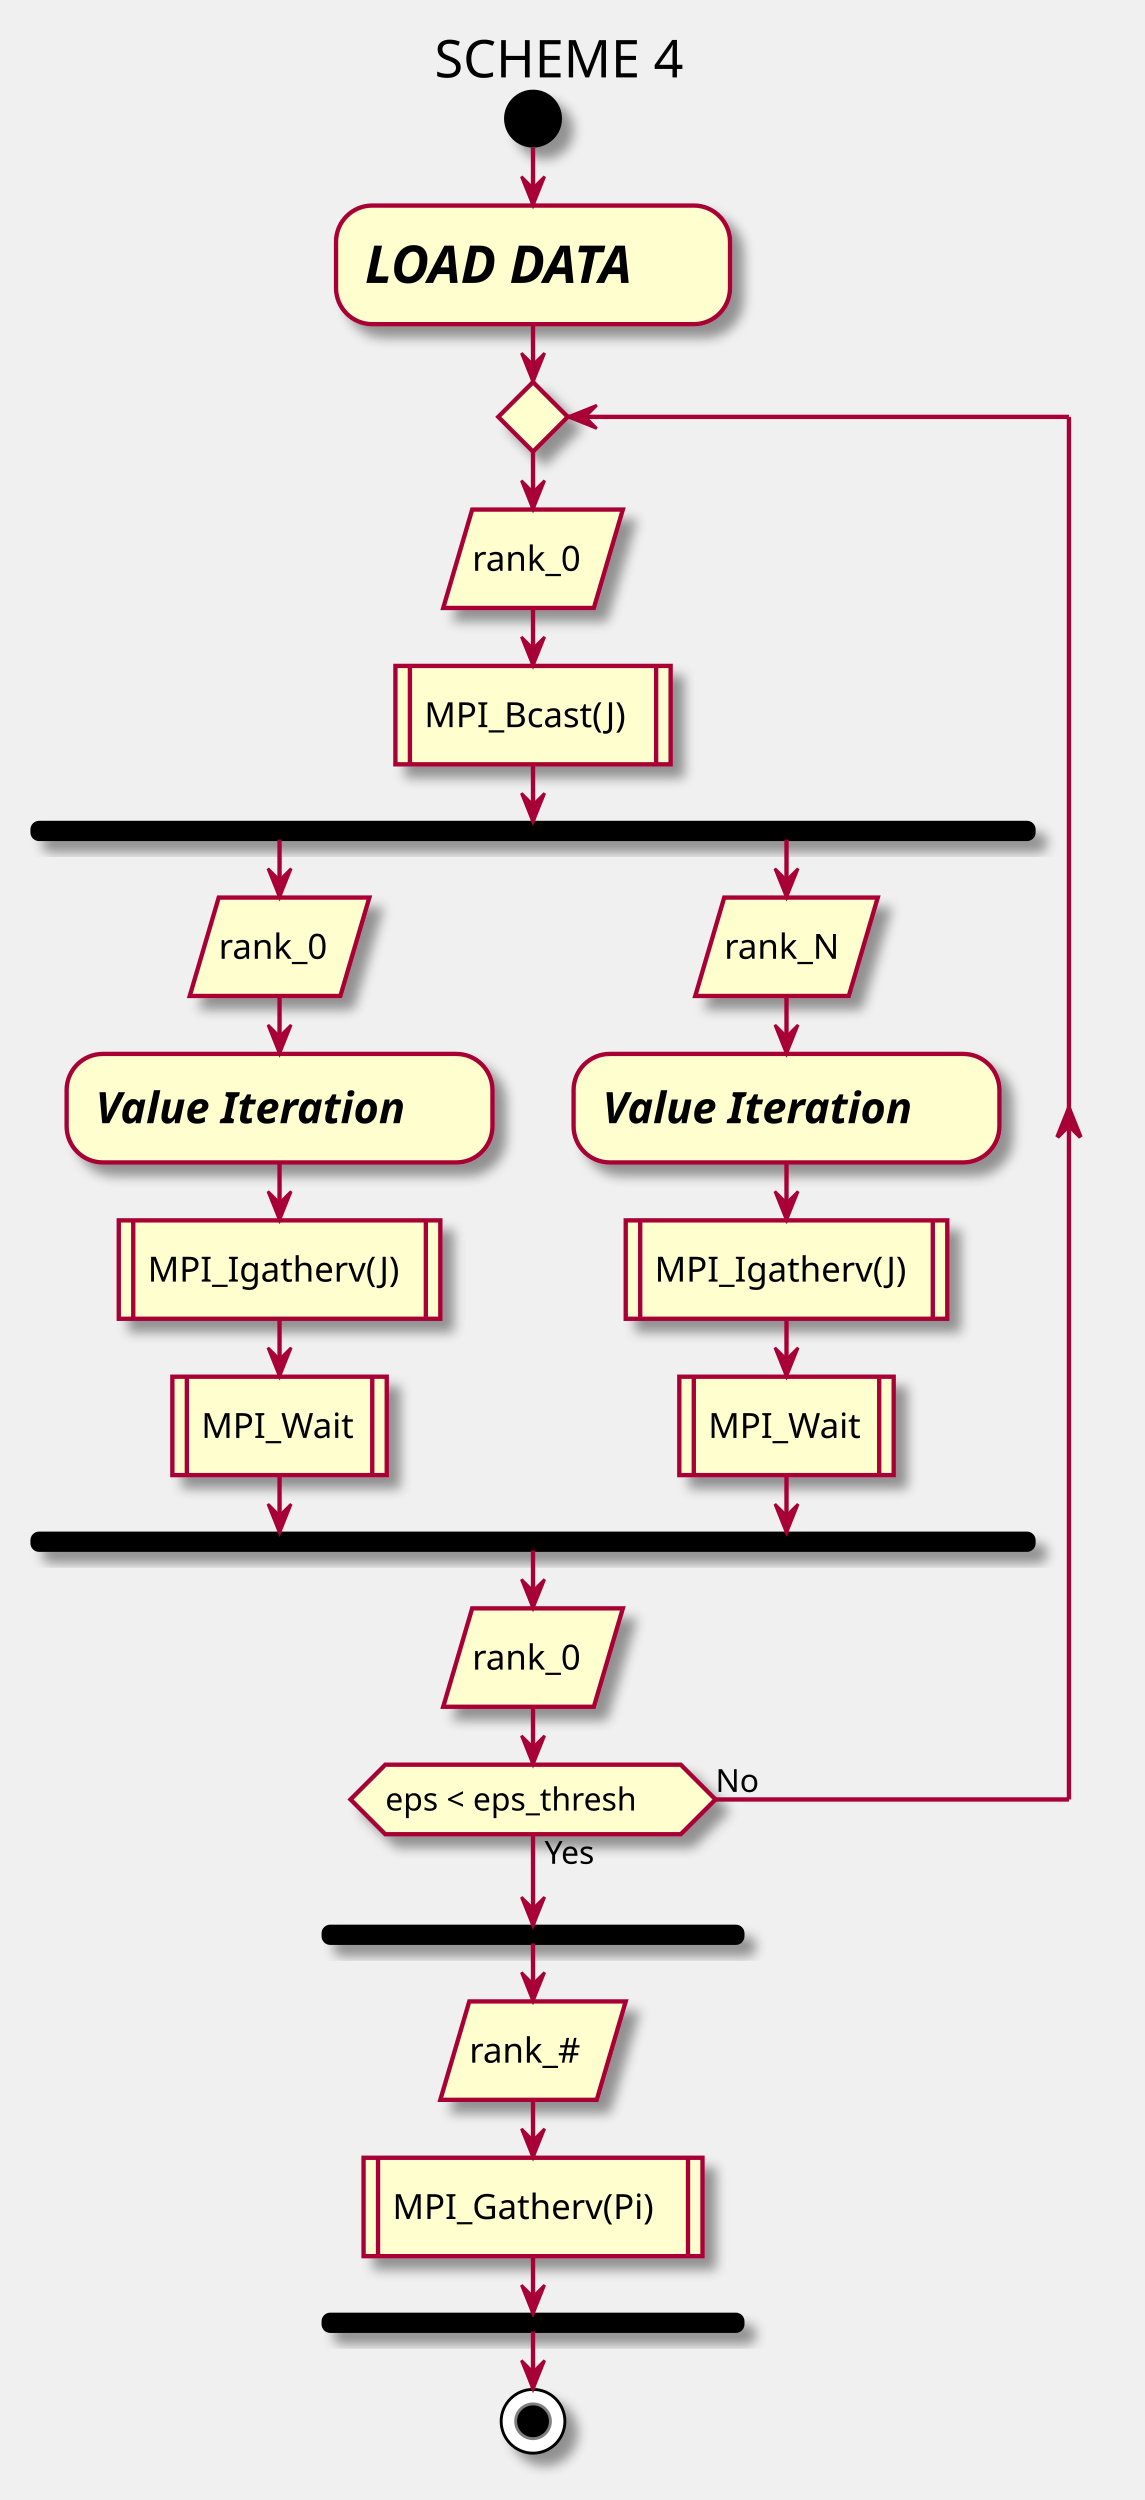
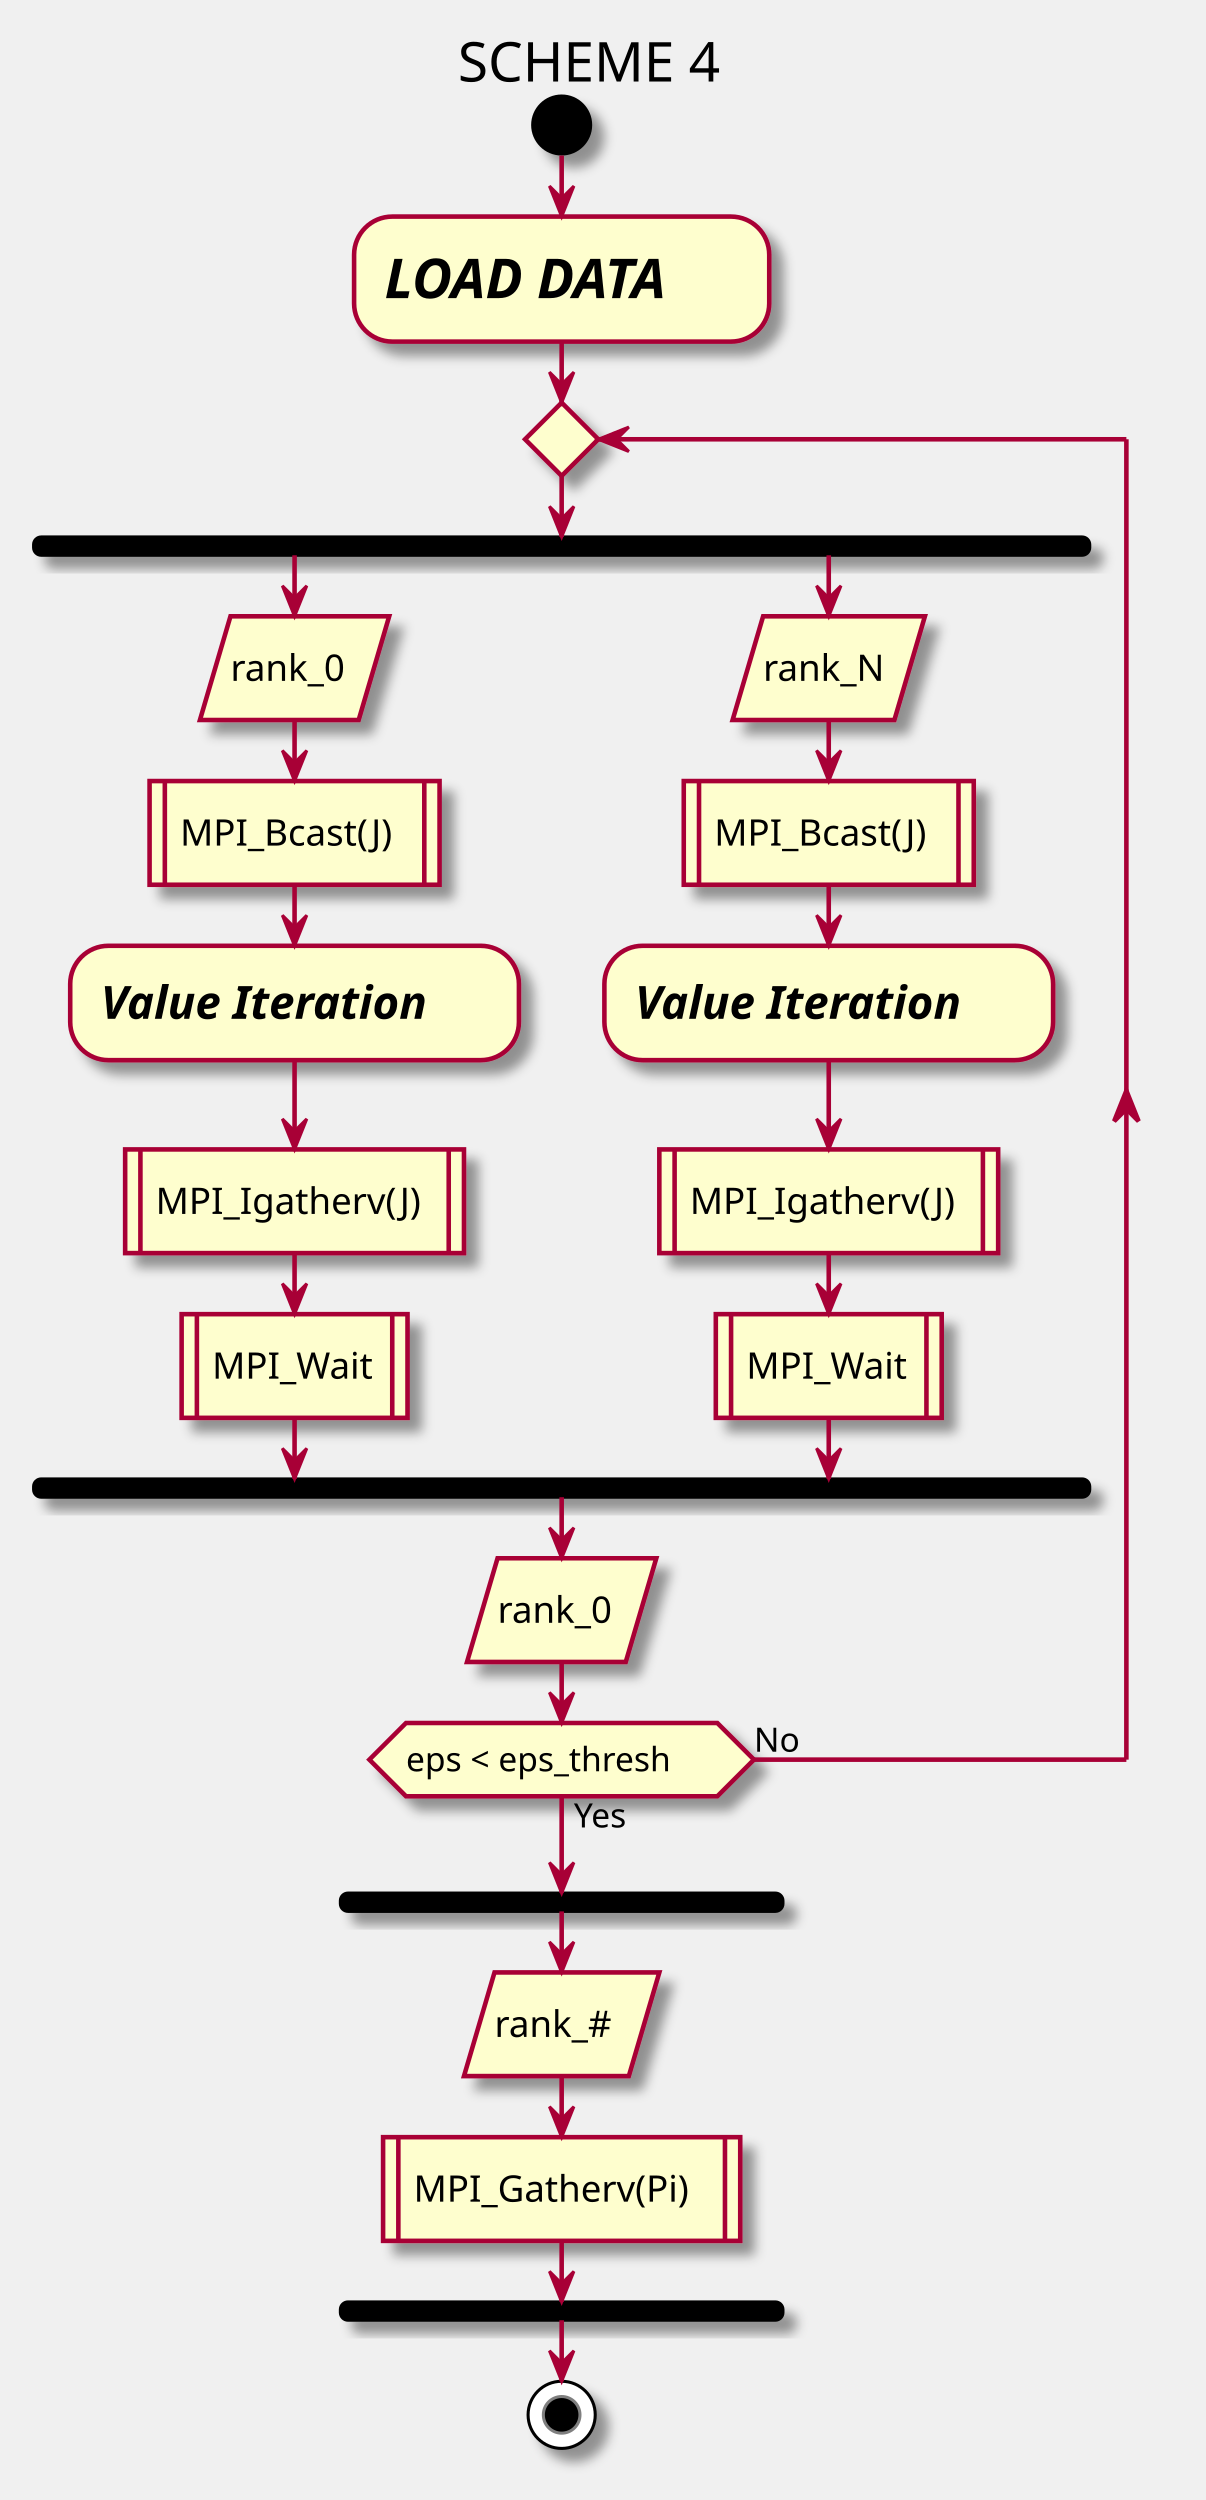
- <svg xmlns="http://www.w3.org/2000/svg" contentScriptType="application/ecmascript" contentStyleType="text/css" height="863px" preserveAspectRatio="none" style="width:395px;height:863px;background:#FFFFFF;" version="1.1" viewBox="0 0 395 863" width="395px" zoomAndPan="magnify">
+ <svg xmlns="http://www.w3.org/2000/svg" contentScriptType="application/ecmascript" contentStyleType="text/css" height="819px" preserveAspectRatio="none" style="width:395px;height:819px;background:#FFFFFF;" version="1.1" viewBox="0 0 395 819" width="395px" zoomAndPan="magnify">
  <defs>
-     <filter height="300%" id="fx5lmwxqrtxcl" width="300%" x="-1" y="-1">
+     <filter height="300%" id="f1f9ew0bbm19s0" width="300%" x="-1" y="-1">
      <feGaussianBlur result="blurOut" stdDeviation="2.0" />
      <feColorMatrix in="blurOut" result="blurOut2" type="matrix" values="0 0 0 0 0 0 0 0 0 0 0 0 0 0 0 0 0 0 .4 0" />
      <feOffset dx="4.0" dy="4.0" in="blurOut2" result="blurOut3" />
      <feBlend in="SourceGraphic" in2="blurOut3" mode="normal" />
    </filter>
  </defs>
  <g>
    <text fill="#000000" font-family="sans-serif" font-size="18" lengthAdjust="spacing" textLength="93" x="150" y="26.708">SCHEME 4</text>
-     <ellipse cx="184" cy="40.953" fill="#000000" filter="url(#fx5lmwxqrtxcl)" rx="10" ry="10" style="stroke:none;stroke-width:1.0;" />
-     <rect fill="#FEFECE" filter="url(#fx5lmwxqrtxcl)" height="40.953" rx="12.5" ry="12.5" style="stroke:#A80036;stroke-width:1.5;" width="136" x="116" y="70.953" />
+     <ellipse cx="184" cy="40.953" fill="#000000" filter="url(#f1f9ew0bbm19s0)" rx="10" ry="10" style="stroke:none;stroke-width:1.0;" />
+     <rect fill="#FEFECE" filter="url(#f1f9ew0bbm19s0)" height="40.953" rx="12.5" ry="12.5" style="stroke:#A80036;stroke-width:1.5;" width="136" x="116" y="70.953" />
    <text fill="#000000" font-family="sans-serif" font-size="18" font-style="italic" font-weight="bold" lengthAdjust="spacing" textLength="116" x="126" y="97.661">LOAD DATA</text>
-     <polygon fill="#FEFECE" filter="url(#fx5lmwxqrtxcl)" points="163,175.906,215,175.906,205,209.875,153,209.875" style="stroke:#A80036;stroke-width:1.5;" />
-     <text fill="#000000" font-family="sans-serif" font-size="12" lengthAdjust="spacing" textLength="42" x="163" y="197.045">rank_0</text>
-     <rect fill="#FEFECE" filter="url(#fx5lmwxqrtxcl)" height="33.969" style="stroke:#A80036;stroke-width:1.5;" width="95" x="136.5" y="229.875" />
-     <line style="stroke:#A80036;stroke-width:1.5;" x1="141.5" x2="141.5" y1="229.875" y2="263.844" />
-     <line style="stroke:#A80036;stroke-width:1.5;" x1="226.5" x2="226.5" y1="229.875" y2="263.844" />
-     <text fill="#000000" font-family="sans-serif" font-size="12" lengthAdjust="spacing" textLength="75" x="146.5" y="251.014">MPI_Bcast(J)</text>
-     <rect fill="#000000" filter="url(#fx5lmwxqrtxcl)" height="6" rx="2.5" ry="2.5" style="stroke:#000000;stroke-width:1.0;" width="346" x="11" y="283.844" />
-     <polygon fill="#FEFECE" filter="url(#fx5lmwxqrtxcl)" points="75.5,309.844,127.5,309.844,117.5,343.812,65.5,343.812" style="stroke:#A80036;stroke-width:1.5;" />
-     <text fill="#000000" font-family="sans-serif" font-size="12" lengthAdjust="spacing" textLength="42" x="75.5" y="330.982">rank_0</text>
-     <rect fill="#FEFECE" filter="url(#fx5lmwxqrtxcl)" height="37.461" rx="12.5" ry="12.5" style="stroke:#A80036;stroke-width:1.5;" width="147" x="23" y="363.812" />
-     <text fill="#000000" font-family="sans-serif" font-size="15" font-style="italic" font-weight="bold" lengthAdjust="spacing" textLength="127" x="33" y="387.736">Value Iteration</text>
-     <rect fill="#FEFECE" filter="url(#fx5lmwxqrtxcl)" height="33.969" style="stroke:#A80036;stroke-width:1.5;" width="111" x="41" y="421.273" />
-     <line style="stroke:#A80036;stroke-width:1.5;" x1="46" x2="46" y1="421.273" y2="455.242" />
-     <line style="stroke:#A80036;stroke-width:1.5;" x1="147" x2="147" y1="421.273" y2="455.242" />
-     <text fill="#000000" font-family="sans-serif" font-size="12" lengthAdjust="spacing" textLength="91" x="51" y="442.412">MPI_Igatherv(J)</text>
-     <rect fill="#FEFECE" filter="url(#fx5lmwxqrtxcl)" height="33.969" style="stroke:#A80036;stroke-width:1.5;" width="74" x="59.5" y="475.242" />
-     <line style="stroke:#A80036;stroke-width:1.5;" x1="64.5" x2="64.5" y1="475.242" y2="509.211" />
-     <line style="stroke:#A80036;stroke-width:1.5;" x1="128.5" x2="128.5" y1="475.242" y2="509.211" />
-     <text fill="#000000" font-family="sans-serif" font-size="12" lengthAdjust="spacing" textLength="54" x="69.5" y="496.381">MPI_Wait</text>
-     <polygon fill="#FEFECE" filter="url(#fx5lmwxqrtxcl)" points="250,309.844,303,309.844,293,343.812,240,343.812" style="stroke:#A80036;stroke-width:1.5;" />
-     <text fill="#000000" font-family="sans-serif" font-size="12" lengthAdjust="spacing" textLength="43" x="250" y="330.982">rank_N</text>
-     <rect fill="#FEFECE" filter="url(#fx5lmwxqrtxcl)" height="37.461" rx="12.5" ry="12.5" style="stroke:#A80036;stroke-width:1.5;" width="147" x="198" y="363.812" />
-     <text fill="#000000" font-family="sans-serif" font-size="15" font-style="italic" font-weight="bold" lengthAdjust="spacing" textLength="127" x="208" y="387.736">Value Iteration</text>
-     <rect fill="#FEFECE" filter="url(#fx5lmwxqrtxcl)" height="33.969" style="stroke:#A80036;stroke-width:1.5;" width="111" x="216" y="421.273" />
-     <line style="stroke:#A80036;stroke-width:1.5;" x1="221" x2="221" y1="421.273" y2="455.242" />
-     <line style="stroke:#A80036;stroke-width:1.5;" x1="322" x2="322" y1="421.273" y2="455.242" />
-     <text fill="#000000" font-family="sans-serif" font-size="12" lengthAdjust="spacing" textLength="91" x="226" y="442.412">MPI_Igatherv(J)</text>
-     <rect fill="#FEFECE" filter="url(#fx5lmwxqrtxcl)" height="33.969" style="stroke:#A80036;stroke-width:1.5;" width="74" x="234.5" y="475.242" />
-     <line style="stroke:#A80036;stroke-width:1.5;" x1="239.5" x2="239.5" y1="475.242" y2="509.211" />
-     <line style="stroke:#A80036;stroke-width:1.5;" x1="303.5" x2="303.5" y1="475.242" y2="509.211" />
-     <text fill="#000000" font-family="sans-serif" font-size="12" lengthAdjust="spacing" textLength="54" x="244.5" y="496.381">MPI_Wait</text>
-     <rect fill="#000000" filter="url(#fx5lmwxqrtxcl)" height="6" rx="2.5" ry="2.5" style="stroke:#000000;stroke-width:1.0;" width="346" x="11" y="529.211" />
-     <polygon fill="#FEFECE" filter="url(#fx5lmwxqrtxcl)" points="163,555.211,215,555.211,205,589.18,153,589.18" style="stroke:#A80036;stroke-width:1.5;" />
-     <text fill="#000000" font-family="sans-serif" font-size="12" lengthAdjust="spacing" textLength="42" x="163" y="576.35">rank_0</text>
-     <polygon fill="#FEFECE" filter="url(#fx5lmwxqrtxcl)" points="184,131.906,196,143.906,184,155.906,172,143.906,184,131.906" style="stroke:#A80036;stroke-width:1.5;" />
-     <polygon fill="#FEFECE" filter="url(#fx5lmwxqrtxcl)" points="133,609.18,235,609.18,247,621.18,235,633.18,133,633.18,121,621.18,133,609.18" style="stroke:#A80036;stroke-width:1.5;" />
-     <text fill="#000000" font-family="sans-serif" font-size="11" lengthAdjust="spacing" textLength="21" x="188" y="643.39">Yes</text>
-     <text fill="#000000" font-family="sans-serif" font-size="11" lengthAdjust="spacing" textLength="102" x="133" y="624.988">eps &lt; eps_thresh</text>
-     <text fill="#000000" font-family="sans-serif" font-size="11" lengthAdjust="spacing" textLength="15" x="247" y="618.585">No</text>
-     <rect fill="#000000" filter="url(#fx5lmwxqrtxcl)" height="6" rx="2.5" ry="2.5" style="stroke:#000000;stroke-width:1.0;" width="145" x="111.5" y="664.89" />
-     <polygon fill="#FEFECE" filter="url(#fx5lmwxqrtxcl)" points="162,690.89,216,690.89,206,724.859,152,724.859" style="stroke:#A80036;stroke-width:1.5;" />
-     <text fill="#000000" font-family="sans-serif" font-size="12" lengthAdjust="spacing" textLength="44" x="162" y="712.029">rank_#</text>
-     <rect fill="#FEFECE" filter="url(#fx5lmwxqrtxcl)" height="33.969" style="stroke:#A80036;stroke-width:1.5;" width="117" x="125.5" y="744.859" />
-     <line style="stroke:#A80036;stroke-width:1.5;" x1="130.5" x2="130.5" y1="744.859" y2="778.828" />
-     <line style="stroke:#A80036;stroke-width:1.5;" x1="237.5" x2="237.5" y1="744.859" y2="778.828" />
-     <text fill="#000000" font-family="sans-serif" font-size="12" lengthAdjust="spacing" textLength="97" x="135.5" y="765.998">MPI_Gatherv(Pi)</text>
-     <rect fill="#000000" filter="url(#fx5lmwxqrtxcl)" height="6" rx="2.5" ry="2.5" style="stroke:#000000;stroke-width:1.0;" width="145" x="111.5" y="798.828" />
-     <ellipse cx="184" cy="835.828" fill="#FFFFFF" filter="url(#fx5lmwxqrtxcl)" rx="11" ry="11" style="stroke:#000000;stroke-width:1.0;" />
-     <ellipse cx="184" cy="835.828" fill="#000000" rx="6" ry="6" style="stroke:#7F7F7F;stroke-width:1.0;" />
+     <rect fill="#000000" filter="url(#f1f9ew0bbm19s0)" height="6" rx="2.5" ry="2.5" style="stroke:#000000;stroke-width:1.0;" width="346" x="11" y="175.906" />
+     <polygon fill="#FEFECE" filter="url(#f1f9ew0bbm19s0)" points="75.5,201.906,127.5,201.906,117.5,235.875,65.5,235.875" style="stroke:#A80036;stroke-width:1.5;" />
+     <text fill="#000000" font-family="sans-serif" font-size="12" lengthAdjust="spacing" textLength="42" x="75.5" y="223.045">rank_0</text>
+     <rect fill="#FEFECE" filter="url(#f1f9ew0bbm19s0)" height="33.969" style="stroke:#A80036;stroke-width:1.5;" width="95" x="49" y="255.875" />
+     <line style="stroke:#A80036;stroke-width:1.5;" x1="54" x2="54" y1="255.875" y2="289.844" />
+     <line style="stroke:#A80036;stroke-width:1.5;" x1="139" x2="139" y1="255.875" y2="289.844" />
+     <text fill="#000000" font-family="sans-serif" font-size="12" lengthAdjust="spacing" textLength="75" x="59" y="277.014">MPI_Bcast(J)</text>
+     <rect fill="#FEFECE" filter="url(#f1f9ew0bbm19s0)" height="37.461" rx="12.5" ry="12.5" style="stroke:#A80036;stroke-width:1.5;" width="147" x="23" y="309.844" />
+     <text fill="#000000" font-family="sans-serif" font-size="15" font-style="italic" font-weight="bold" lengthAdjust="spacing" textLength="127" x="33" y="333.767">Value Iteration</text>
+     <rect fill="#FEFECE" filter="url(#f1f9ew0bbm19s0)" height="33.969" style="stroke:#A80036;stroke-width:1.5;" width="111" x="41" y="376.551" />
+     <line style="stroke:#A80036;stroke-width:1.5;" x1="46" x2="46" y1="376.551" y2="410.519" />
+     <line style="stroke:#A80036;stroke-width:1.5;" x1="147" x2="147" y1="376.551" y2="410.519" />
+     <text fill="#000000" font-family="sans-serif" font-size="12" lengthAdjust="spacing" textLength="91" x="51" y="397.69">MPI_Igatherv(J)</text>
+     <rect fill="#FEFECE" filter="url(#f1f9ew0bbm19s0)" height="33.969" style="stroke:#A80036;stroke-width:1.5;" width="74" x="59.5" y="430.519" />
+     <line style="stroke:#A80036;stroke-width:1.5;" x1="64.5" x2="64.5" y1="430.519" y2="464.488" />
+     <line style="stroke:#A80036;stroke-width:1.5;" x1="128.5" x2="128.5" y1="430.519" y2="464.488" />
+     <text fill="#000000" font-family="sans-serif" font-size="12" lengthAdjust="spacing" textLength="54" x="69.5" y="451.658">MPI_Wait</text>
+     <polygon fill="#FEFECE" filter="url(#f1f9ew0bbm19s0)" points="250,201.906,303,201.906,293,235.875,240,235.875" style="stroke:#A80036;stroke-width:1.5;" />
+     <text fill="#000000" font-family="sans-serif" font-size="12" lengthAdjust="spacing" textLength="43" x="250" y="223.045">rank_N</text>
+     <rect fill="#FEFECE" filter="url(#f1f9ew0bbm19s0)" height="33.969" style="stroke:#A80036;stroke-width:1.5;" width="95" x="224" y="255.875" />
+     <line style="stroke:#A80036;stroke-width:1.5;" x1="229" x2="229" y1="255.875" y2="289.844" />
+     <line style="stroke:#A80036;stroke-width:1.5;" x1="314" x2="314" y1="255.875" y2="289.844" />
+     <text fill="#000000" font-family="sans-serif" font-size="12" lengthAdjust="spacing" textLength="75" x="234" y="277.014">MPI_Bcast(J)</text>
+     <rect fill="#FEFECE" filter="url(#f1f9ew0bbm19s0)" height="37.461" rx="12.5" ry="12.5" style="stroke:#A80036;stroke-width:1.5;" width="147" x="198" y="309.844" />
+     <text fill="#000000" font-family="sans-serif" font-size="15" font-style="italic" font-weight="bold" lengthAdjust="spacing" textLength="127" x="208" y="333.767">Value Iteration</text>
+     <rect fill="#FEFECE" filter="url(#f1f9ew0bbm19s0)" height="33.969" style="stroke:#A80036;stroke-width:1.5;" width="111" x="216" y="376.551" />
+     <line style="stroke:#A80036;stroke-width:1.5;" x1="221" x2="221" y1="376.551" y2="410.519" />
+     <line style="stroke:#A80036;stroke-width:1.5;" x1="322" x2="322" y1="376.551" y2="410.519" />
+     <text fill="#000000" font-family="sans-serif" font-size="12" lengthAdjust="spacing" textLength="91" x="226" y="397.69">MPI_Igatherv(J)</text>
+     <rect fill="#FEFECE" filter="url(#f1f9ew0bbm19s0)" height="33.969" style="stroke:#A80036;stroke-width:1.5;" width="74" x="234.5" y="430.519" />
+     <line style="stroke:#A80036;stroke-width:1.5;" x1="239.5" x2="239.5" y1="430.519" y2="464.488" />
+     <line style="stroke:#A80036;stroke-width:1.5;" x1="303.5" x2="303.5" y1="430.519" y2="464.488" />
+     <text fill="#000000" font-family="sans-serif" font-size="12" lengthAdjust="spacing" textLength="54" x="244.5" y="451.658">MPI_Wait</text>
+     <rect fill="#000000" filter="url(#f1f9ew0bbm19s0)" height="6" rx="2.5" ry="2.5" style="stroke:#000000;stroke-width:1.0;" width="346" x="11" y="484.488" />
+     <polygon fill="#FEFECE" filter="url(#f1f9ew0bbm19s0)" points="163,510.488,215,510.488,205,544.457,153,544.457" style="stroke:#A80036;stroke-width:1.5;" />
+     <text fill="#000000" font-family="sans-serif" font-size="12" lengthAdjust="spacing" textLength="42" x="163" y="531.627">rank_0</text>
+     <polygon fill="#FEFECE" filter="url(#f1f9ew0bbm19s0)" points="184,131.906,196,143.906,184,155.906,172,143.906,184,131.906" style="stroke:#A80036;stroke-width:1.5;" />
+     <polygon fill="#FEFECE" filter="url(#f1f9ew0bbm19s0)" points="133,564.457,235,564.457,247,576.457,235,588.457,133,588.457,121,576.457,133,564.457" style="stroke:#A80036;stroke-width:1.5;" />
+     <text fill="#000000" font-family="sans-serif" font-size="11" lengthAdjust="spacing" textLength="21" x="188" y="598.668">Yes</text>
+     <text fill="#000000" font-family="sans-serif" font-size="11" lengthAdjust="spacing" textLength="102" x="133" y="580.265">eps &lt; eps_thresh</text>
+     <text fill="#000000" font-family="sans-serif" font-size="11" lengthAdjust="spacing" textLength="15" x="247" y="573.863">No</text>
+     <rect fill="#000000" filter="url(#f1f9ew0bbm19s0)" height="6" rx="2.5" ry="2.5" style="stroke:#000000;stroke-width:1.0;" width="145" x="111.5" y="620.168" />
+     <polygon fill="#FEFECE" filter="url(#f1f9ew0bbm19s0)" points="162,646.168,216,646.168,206,680.136,152,680.136" style="stroke:#A80036;stroke-width:1.5;" />
+     <text fill="#000000" font-family="sans-serif" font-size="12" lengthAdjust="spacing" textLength="44" x="162" y="667.306">rank_#</text>
+     <rect fill="#FEFECE" filter="url(#f1f9ew0bbm19s0)" height="33.969" style="stroke:#A80036;stroke-width:1.5;" width="117" x="125.5" y="700.136" />
+     <line style="stroke:#A80036;stroke-width:1.5;" x1="130.5" x2="130.5" y1="700.136" y2="734.105" />
+     <line style="stroke:#A80036;stroke-width:1.5;" x1="237.5" x2="237.5" y1="700.136" y2="734.105" />
+     <text fill="#000000" font-family="sans-serif" font-size="12" lengthAdjust="spacing" textLength="97" x="135.5" y="721.275">MPI_Gatherv(Pi)</text>
+     <rect fill="#000000" filter="url(#f1f9ew0bbm19s0)" height="6" rx="2.5" ry="2.5" style="stroke:#000000;stroke-width:1.0;" width="145" x="111.5" y="754.105" />
+     <ellipse cx="184" cy="791.105" fill="#FFFFFF" filter="url(#f1f9ew0bbm19s0)" rx="11" ry="11" style="stroke:#000000;stroke-width:1.0;" />
+     <ellipse cx="184" cy="791.105" fill="#000000" rx="6" ry="6" style="stroke:#7F7F7F;stroke-width:1.0;" />
    <line style="stroke:#A80036;stroke-width:1.5;" x1="184" x2="184" y1="50.953" y2="70.953" />
    <polygon fill="#A80036" points="180,60.953,184,70.953,188,60.953,184,64.953" style="stroke:#A80036;stroke-width:1.0;" />
-     <line style="stroke:#A80036;stroke-width:1.5;" x1="184" x2="184" y1="209.875" y2="229.875" />
-     <polygon fill="#A80036" points="180,219.875,184,229.875,188,219.875,184,223.875" style="stroke:#A80036;stroke-width:1.0;" />
-     <line style="stroke:#A80036;stroke-width:1.5;" x1="96.5" x2="96.5" y1="343.812" y2="363.812" />
-     <polygon fill="#A80036" points="92.5,353.812,96.5,363.812,100.5,353.812,96.5,357.812" style="stroke:#A80036;stroke-width:1.0;" />
-     <line style="stroke:#A80036;stroke-width:1.5;" x1="96.5" x2="96.5" y1="401.273" y2="421.273" />
-     <polygon fill="#A80036" points="92.5,411.273,96.5,421.273,100.5,411.273,96.5,415.273" style="stroke:#A80036;stroke-width:1.0;" />
-     <line style="stroke:#A80036;stroke-width:1.5;" x1="96.5" x2="96.5" y1="455.242" y2="475.242" />
-     <polygon fill="#A80036" points="92.5,465.242,96.5,475.242,100.5,465.242,96.5,469.242" style="stroke:#A80036;stroke-width:1.0;" />
-     <line style="stroke:#A80036;stroke-width:1.5;" x1="271.5" x2="271.5" y1="343.812" y2="363.812" />
-     <polygon fill="#A80036" points="267.5,353.812,271.5,363.812,275.5,353.812,271.5,357.812" style="stroke:#A80036;stroke-width:1.0;" />
-     <line style="stroke:#A80036;stroke-width:1.5;" x1="271.5" x2="271.5" y1="401.273" y2="421.273" />
-     <polygon fill="#A80036" points="267.5,411.273,271.5,421.273,275.5,411.273,271.5,415.273" style="stroke:#A80036;stroke-width:1.0;" />
-     <line style="stroke:#A80036;stroke-width:1.5;" x1="271.5" x2="271.5" y1="455.242" y2="475.242" />
-     <polygon fill="#A80036" points="267.5,465.242,271.5,475.242,275.5,465.242,271.5,469.242" style="stroke:#A80036;stroke-width:1.0;" />
+     <line style="stroke:#A80036;stroke-width:1.5;" x1="96.5" x2="96.5" y1="235.875" y2="255.875" />
+     <polygon fill="#A80036" points="92.5,245.875,96.5,255.875,100.5,245.875,96.5,249.875" style="stroke:#A80036;stroke-width:1.0;" />
    <line style="stroke:#A80036;stroke-width:1.5;" x1="96.5" x2="96.5" y1="289.844" y2="309.844" />
    <polygon fill="#A80036" points="92.5,299.844,96.5,309.844,100.5,299.844,96.5,303.844" style="stroke:#A80036;stroke-width:1.0;" />
+     <line style="stroke:#A80036;stroke-width:1.5;" x1="96.5" x2="96.5" y1="347.305" y2="376.551" />
+     <polygon fill="#A80036" points="92.5,366.551,96.5,376.551,100.5,366.551,96.5,370.551" style="stroke:#A80036;stroke-width:1.0;" />
+     <line style="stroke:#A80036;stroke-width:1.5;" x1="96.5" x2="96.5" y1="410.519" y2="430.519" />
+     <polygon fill="#A80036" points="92.5,420.519,96.5,430.519,100.5,420.519,96.5,424.519" style="stroke:#A80036;stroke-width:1.0;" />
+     <line style="stroke:#A80036;stroke-width:1.5;" x1="271.5" x2="271.5" y1="235.875" y2="255.875" />
+     <polygon fill="#A80036" points="267.5,245.875,271.5,255.875,275.5,245.875,271.5,249.875" style="stroke:#A80036;stroke-width:1.0;" />
    <line style="stroke:#A80036;stroke-width:1.5;" x1="271.5" x2="271.5" y1="289.844" y2="309.844" />
    <polygon fill="#A80036" points="267.5,299.844,271.5,309.844,275.5,299.844,271.5,303.844" style="stroke:#A80036;stroke-width:1.0;" />
-     <line style="stroke:#A80036;stroke-width:1.5;" x1="96.5" x2="96.5" y1="509.211" y2="529.211" />
-     <polygon fill="#A80036" points="92.5,519.211,96.5,529.211,100.5,519.211,96.5,523.211" style="stroke:#A80036;stroke-width:1.0;" />
-     <line style="stroke:#A80036;stroke-width:1.5;" x1="271.5" x2="271.5" y1="509.211" y2="529.211" />
-     <polygon fill="#A80036" points="267.5,519.211,271.5,529.211,275.5,519.211,271.5,523.211" style="stroke:#A80036;stroke-width:1.0;" />
-     <line style="stroke:#A80036;stroke-width:1.5;" x1="184" x2="184" y1="263.844" y2="283.844" />
-     <polygon fill="#A80036" points="180,273.844,184,283.844,188,273.844,184,277.844" style="stroke:#A80036;stroke-width:1.0;" />
-     <line style="stroke:#A80036;stroke-width:1.5;" x1="184" x2="184" y1="535.211" y2="555.211" />
-     <polygon fill="#A80036" points="180,545.211,184,555.211,188,545.211,184,549.211" style="stroke:#A80036;stroke-width:1.0;" />
+     <line style="stroke:#A80036;stroke-width:1.5;" x1="271.5" x2="271.5" y1="347.305" y2="376.551" />
+     <polygon fill="#A80036" points="267.5,366.551,271.5,376.551,275.5,366.551,271.5,370.551" style="stroke:#A80036;stroke-width:1.0;" />
+     <line style="stroke:#A80036;stroke-width:1.5;" x1="271.5" x2="271.5" y1="410.519" y2="430.519" />
+     <polygon fill="#A80036" points="267.5,420.519,271.5,430.519,275.5,420.519,271.5,424.519" style="stroke:#A80036;stroke-width:1.0;" />
+     <line style="stroke:#A80036;stroke-width:1.5;" x1="96.5" x2="96.5" y1="181.906" y2="201.906" />
+     <polygon fill="#A80036" points="92.5,191.906,96.5,201.906,100.5,191.906,96.5,195.906" style="stroke:#A80036;stroke-width:1.0;" />
+     <line style="stroke:#A80036;stroke-width:1.5;" x1="271.5" x2="271.5" y1="181.906" y2="201.906" />
+     <polygon fill="#A80036" points="267.5,191.906,271.5,201.906,275.5,191.906,271.5,195.906" style="stroke:#A80036;stroke-width:1.0;" />
+     <line style="stroke:#A80036;stroke-width:1.5;" x1="96.5" x2="96.5" y1="464.488" y2="484.488" />
+     <polygon fill="#A80036" points="92.5,474.488,96.5,484.488,100.5,474.488,96.5,478.488" style="stroke:#A80036;stroke-width:1.0;" />
+     <line style="stroke:#A80036;stroke-width:1.5;" x1="271.5" x2="271.5" y1="464.488" y2="484.488" />
+     <polygon fill="#A80036" points="267.5,474.488,271.5,484.488,275.5,474.488,271.5,478.488" style="stroke:#A80036;stroke-width:1.0;" />
+     <line style="stroke:#A80036;stroke-width:1.5;" x1="184" x2="184" y1="490.488" y2="510.488" />
+     <polygon fill="#A80036" points="180,500.488,184,510.488,188,500.488,184,504.488" style="stroke:#A80036;stroke-width:1.0;" />
    <line style="stroke:#A80036;stroke-width:1.5;" x1="184" x2="184" y1="155.906" y2="175.906" />
    <polygon fill="#A80036" points="180,165.906,184,175.906,188,165.906,184,169.906" style="stroke:#A80036;stroke-width:1.0;" />
-     <line style="stroke:#A80036;stroke-width:1.5;" x1="247" x2="369" y1="621.18" y2="621.18" />
-     <polygon fill="#A80036" points="365,392.543,369,382.543,373,392.543,369,388.543" style="stroke:#A80036;stroke-width:1.5;" />
-     <line style="stroke:#A80036;stroke-width:1.5;" x1="369" x2="369" y1="143.906" y2="621.18" />
+     <line style="stroke:#A80036;stroke-width:1.5;" x1="247" x2="369" y1="576.457" y2="576.457" />
+     <polygon fill="#A80036" points="365,367.305,369,357.305,373,367.305,369,363.305" style="stroke:#A80036;stroke-width:1.5;" />
+     <line style="stroke:#A80036;stroke-width:1.5;" x1="369" x2="369" y1="143.906" y2="576.457" />
    <line style="stroke:#A80036;stroke-width:1.5;" x1="369" x2="196" y1="143.906" y2="143.906" />
    <polygon fill="#A80036" points="206,139.906,196,143.906,206,147.906,202,143.906" style="stroke:#A80036;stroke-width:1.0;" />
-     <line style="stroke:#A80036;stroke-width:1.5;" x1="184" x2="184" y1="589.18" y2="609.18" />
-     <polygon fill="#A80036" points="180,599.18,184,609.18,188,599.18,184,603.18" style="stroke:#A80036;stroke-width:1.0;" />
+     <line style="stroke:#A80036;stroke-width:1.5;" x1="184" x2="184" y1="544.457" y2="564.457" />
+     <polygon fill="#A80036" points="180,554.457,184,564.457,188,554.457,184,558.457" style="stroke:#A80036;stroke-width:1.0;" />
    <line style="stroke:#A80036;stroke-width:1.5;" x1="184" x2="184" y1="111.906" y2="131.906" />
    <polygon fill="#A80036" points="180,121.906,184,131.906,188,121.906,184,125.906" style="stroke:#A80036;stroke-width:1.0;" />
-     <line style="stroke:#A80036;stroke-width:1.5;" x1="184" x2="184" y1="724.859" y2="744.859" />
-     <polygon fill="#A80036" points="180,734.859,184,744.859,188,734.859,184,738.859" style="stroke:#A80036;stroke-width:1.0;" />
-     <line style="stroke:#A80036;stroke-width:1.5;" x1="184" x2="184" y1="670.89" y2="690.89" />
-     <polygon fill="#A80036" points="180,680.89,184,690.89,188,680.89,184,684.89" style="stroke:#A80036;stroke-width:1.0;" />
-     <line style="stroke:#A80036;stroke-width:1.5;" x1="184" x2="184" y1="778.828" y2="798.828" />
-     <polygon fill="#A80036" points="180,788.828,184,798.828,188,788.828,184,792.828" style="stroke:#A80036;stroke-width:1.0;" />
-     <line style="stroke:#A80036;stroke-width:1.5;" x1="184" x2="184" y1="633.18" y2="664.89" />
-     <polygon fill="#A80036" points="180,654.89,184,664.89,188,654.89,184,658.89" style="stroke:#A80036;stroke-width:1.0;" />
-     <line style="stroke:#A80036;stroke-width:1.5;" x1="184" x2="184" y1="804.828" y2="824.828" />
-     <polygon fill="#A80036" points="180,814.828,184,824.828,188,814.828,184,818.828" style="stroke:#A80036;stroke-width:1.0;" />
+     <line style="stroke:#A80036;stroke-width:1.5;" x1="184" x2="184" y1="680.136" y2="700.136" />
+     <polygon fill="#A80036" points="180,690.136,184,700.136,188,690.136,184,694.136" style="stroke:#A80036;stroke-width:1.0;" />
+     <line style="stroke:#A80036;stroke-width:1.5;" x1="184" x2="184" y1="626.168" y2="646.168" />
+     <polygon fill="#A80036" points="180,636.168,184,646.168,188,636.168,184,640.168" style="stroke:#A80036;stroke-width:1.0;" />
+     <line style="stroke:#A80036;stroke-width:1.5;" x1="184" x2="184" y1="734.105" y2="754.105" />
+     <polygon fill="#A80036" points="180,744.105,184,754.105,188,744.105,184,748.105" style="stroke:#A80036;stroke-width:1.0;" />
+     <line style="stroke:#A80036;stroke-width:1.5;" x1="184" x2="184" y1="588.457" y2="620.168" />
+     <polygon fill="#A80036" points="180,610.168,184,620.168,188,610.168,184,614.168" style="stroke:#A80036;stroke-width:1.0;" />
+     <line style="stroke:#A80036;stroke-width:1.5;" x1="184" x2="184" y1="760.105" y2="780.105" />
+     <polygon fill="#A80036" points="180,770.105,184,780.105,188,770.105,184,774.105" style="stroke:#A80036;stroke-width:1.0;" />
  </g>
</svg>
